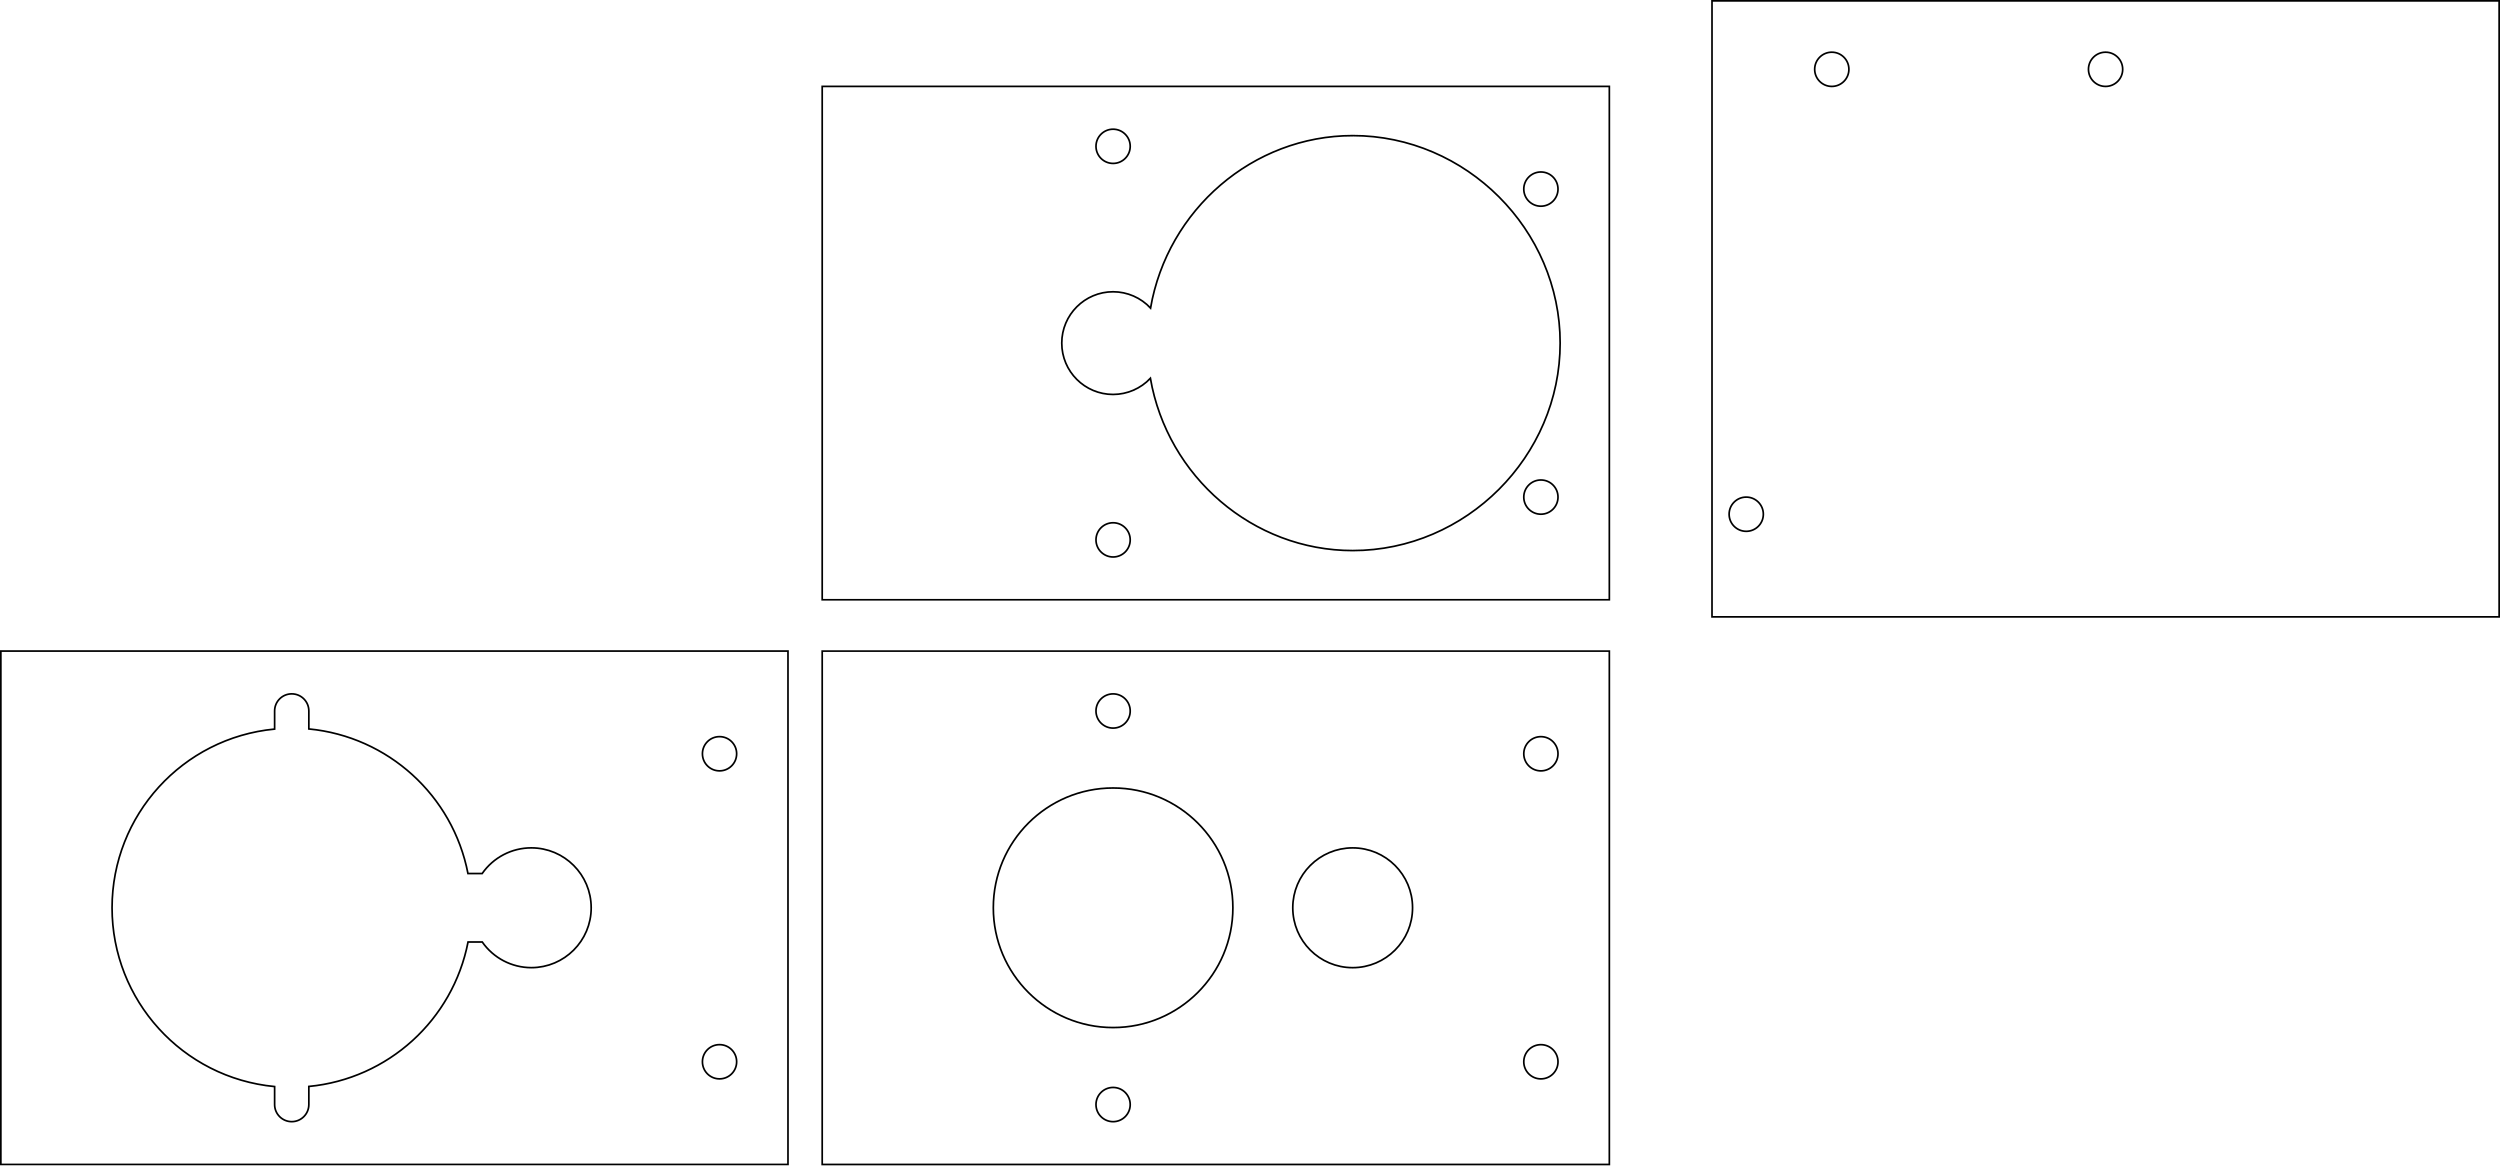
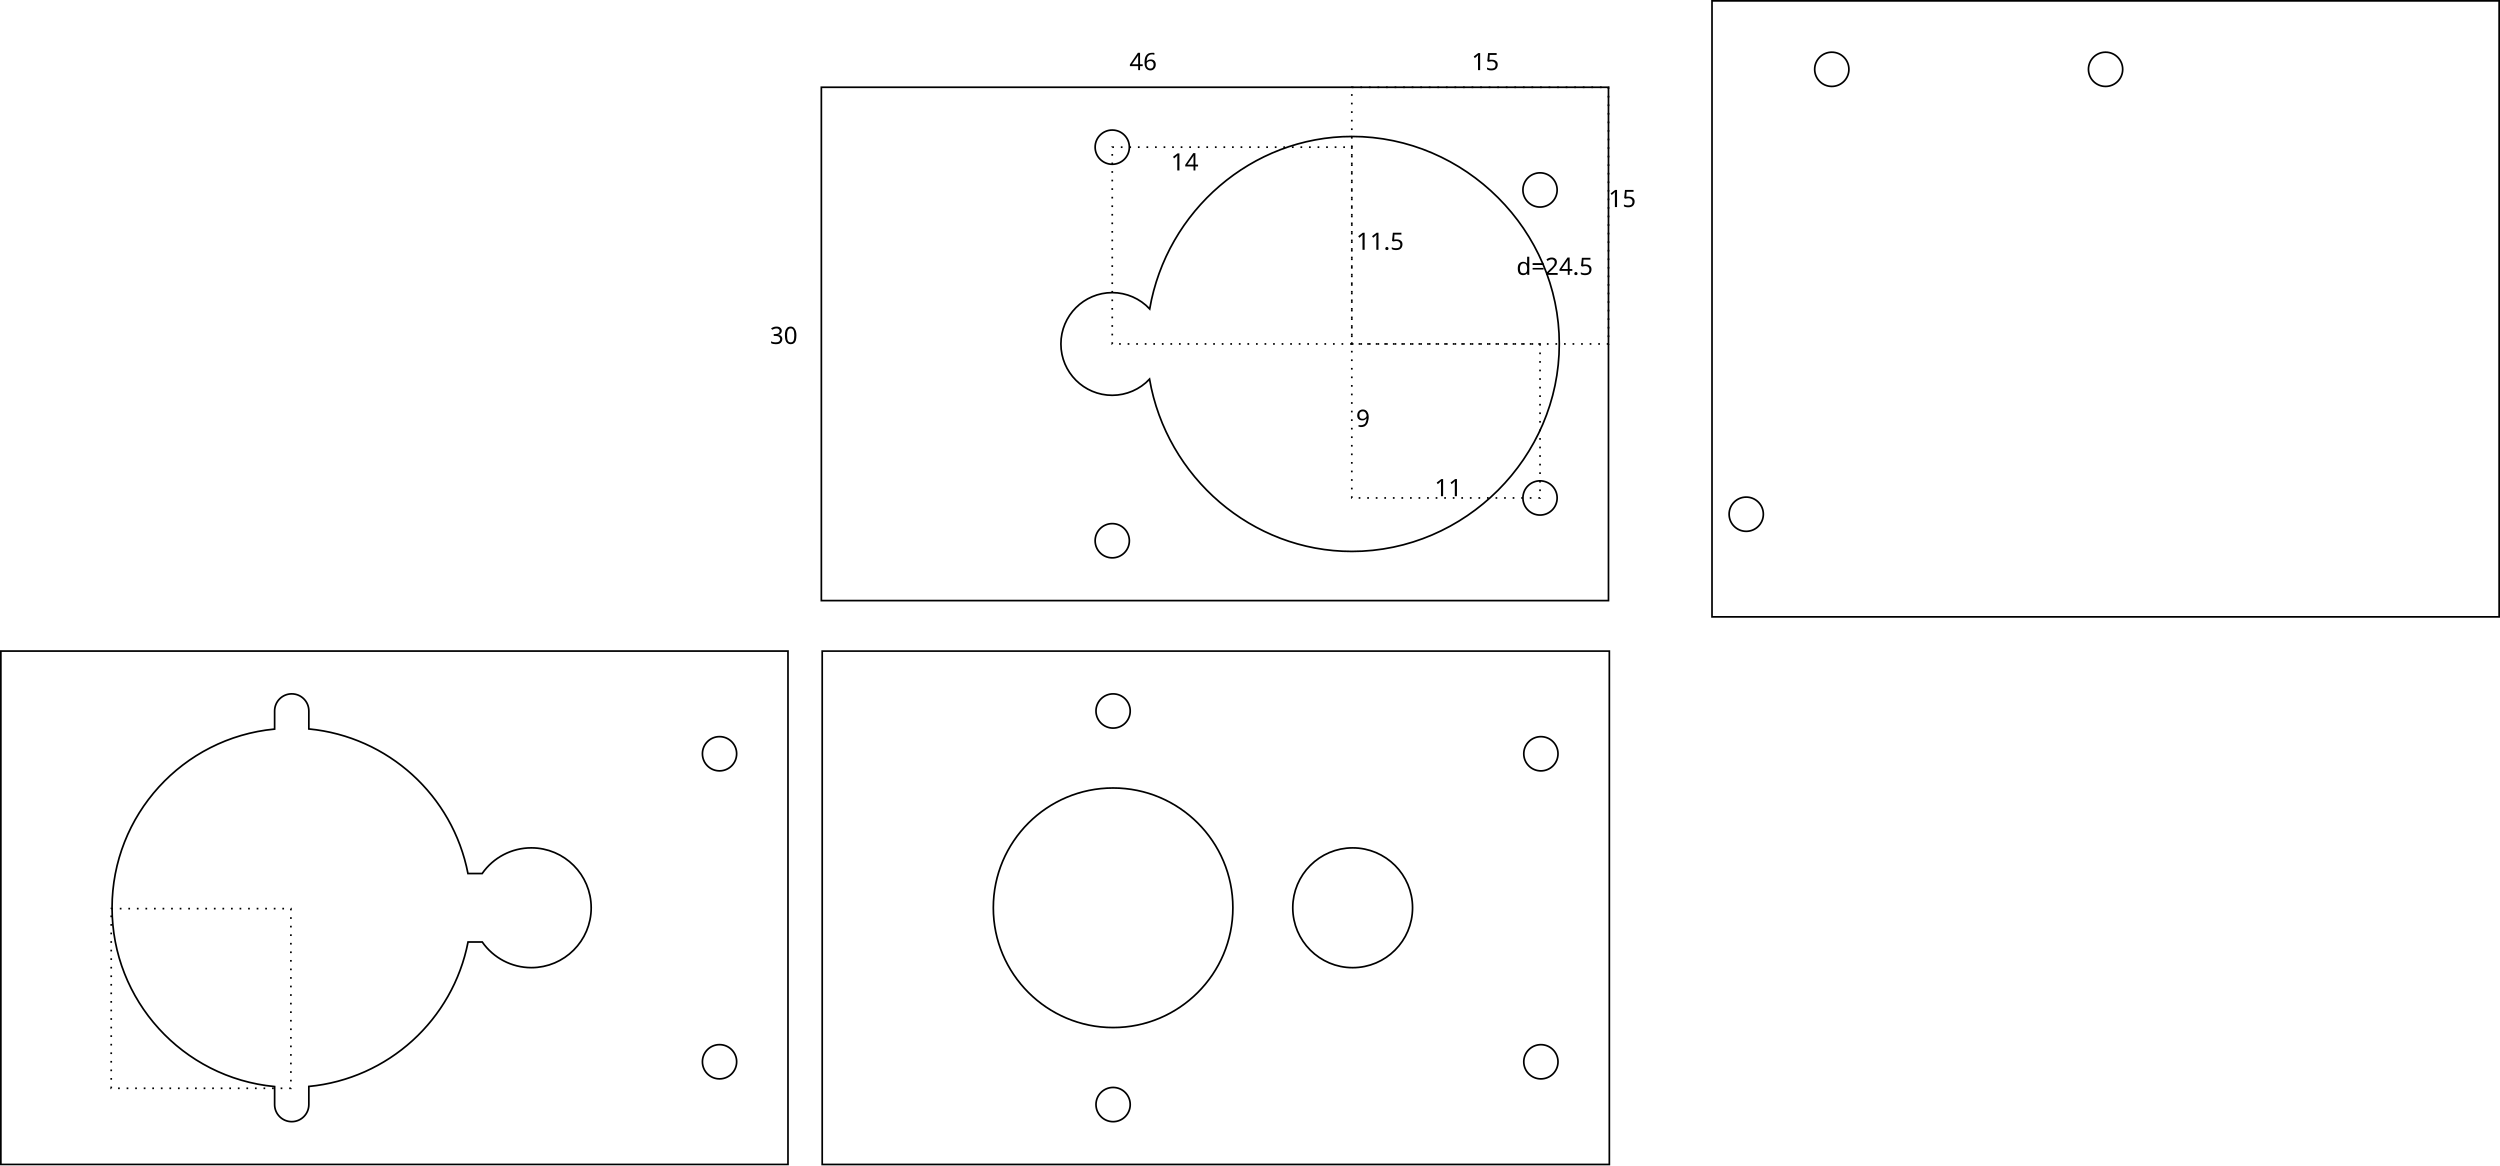
<svg xmlns="http://www.w3.org/2000/svg" width="146.1mm" height="68.1mm" viewBox="0 0 146.1 68.1" version="1.1" id="svg1591">
  <defs id="defs1585" />
  <g id="layer1" transform="translate(266.5738,191.3773)">
    <path id="path956" d="m -172.524,-153.327 v 27 3 h -46 v -3 -27 z m -29,2.5 c -0.552,4e-5 -1,0.448 -1,1 -2.5e-4,0.552 0.448,1 1,1 0.553,2.4e-4 1.001,-0.448 1,-1 -4e-5,-0.552 -0.448,-1 -1,-1 z m 25,2.5 c -0.552,2e-5 -1,0.448 -1,1 4e-5,0.552 0.448,1 1,1 0.552,2.6e-4 1,-0.447 1,-1 -4e-5,-0.552 -0.448,-1 -1,-1 z m -25,3 c -3.866,2.3e-4 -7,3.134 -7,7 -5e-5,3.866 3.134,7 7,7 3.866,5e-5 7,-3.134 7,-7 5e-5,-3.866 -3.134,-7 -7,-7 z m 14,3.5 c -1.933,-3e-5 -3.5,1.567 -3.5,3.5 -5e-5,1.933 1.567,3.5 3.5,3.5 1.933,4e-5 3.5,-1.567 3.5,-3.5 5e-5,-1.933 -1.567,-3.5 -3.5,-3.5 z m 11,11.5 c -0.552,4e-5 -1,0.448 -1,1 -2.5e-4,0.552 0.448,1 1,1 0.553,2.6e-4 1.001,-0.448 1,-1 -4e-5,-0.552 -0.448,-1 -1,-1 z m -25,2.5 c -0.552,4e-5 -1,0.448 -1,1 3e-5,0.552 0.448,1 1,1 0.552,2.5e-4 1,-0.447 1,-1 -4e-5,-0.552 -0.448,-1 -1,-1 z" style="fill:none;stroke:#000000;stroke-width:0.1;stroke-miterlimit:4;stroke-dasharray:none;stroke-opacity:1" />
    <path id="path962" d="m -166.524,-155.327 v -36 h 46 v 36 z m 2,-5 c 0.552,-3e-5 1,-0.448 1,-1 -3e-5,-0.552 -0.448,-1 -1,-1 -0.552,3e-5 -1,0.448 -1,1 3e-5,0.552 0.448,1 1,1 z m 5,-26 c 0.552,2.5e-4 1,-0.448 1,-1 -3e-5,-0.552 -0.448,-1 -1,-1 -0.552,3e-5 -1,0.448 -1,1 3e-5,0.552 0.448,1 1,1 z m 16,0 c 0.552,-4e-5 1,-0.448 1,-1 -3e-5,-0.552 -0.448,-1 -1,-1 -0.552,3e-5 -1,0.448 -1,1 4e-5,0.552 0.448,1 1,1 z" style="fill:none;stroke:#000000;stroke-width:0.1;stroke-miterlimit:4;stroke-dasharray:none;stroke-opacity:1" />
    <path style="fill:none;fill-opacity:1;stroke:#000000;stroke-width:0.1;stroke-miterlimit:5.926;stroke-dasharray:none;stroke-dashoffset:0;stroke-opacity:1" d="m -220.524,-153.328 h -46 v 30 h 46 z m -3,6 a 1,1 0 0 1 -1,1 1,1 0 0 1 -1,-1 1,1 0 0 1 1,-1 1,1 0 0 1 1,1 z m 0,18 a 1,1 0 0 1 -1,1 1,1 0 0 1 -1,-1 1,1 0 0 1 1,-1 1,1 0 0 1 1,1 z m -8.5,-9 a 3.5,3.5 0 0 1 -3.5,3.5 3.5,3.5 0 0 1 -2.868,-1.5 h -0.829 a 10.5,10.5 0 0 1 -9.304,8.443 v 1.057 a 1,1 0 0 1 -1,1 1,1 0 0 1 -1,-1 v -1.05 a 10.5,10.5 0 0 1 -9.5,-10.45 10.5,10.5 0 0 1 9.5,-10.442 v -1.058 a 1,1 0 0 1 1,-1 1,1 0 0 1 1,1 v 1.05 a 10.5,10.5 0 0 1 9.299,8.45 h 0.83 a 3.5,3.5 0 0 1 2.871,-1.5 3.5,3.5 0 0 1 3.5,3.5 z" id="path935" />
-     <path style="fill:none;fill-opacity:1;stroke:#000000;stroke-width:0.1;stroke-miterlimit:5.926;stroke-dasharray:none;stroke-dashoffset:0;stroke-opacity:1" d="m -218.524,-186.327 v 30 h 46 v -30 z m 17,2.5 c 0.552,3e-5 1,0.448 1,1 -3e-5,0.552 -0.448,1 -1,1 -0.552,-4e-5 -1,-0.448 -1,-1 3e-5,-0.552 0.448,-1 1,-1 z m 14,0.375 c 6.627,1.3e-4 12.125,5.498 12.125,12.125 -1.2e-4,6.627 -5.498,12.125 -12.125,12.125 -5.833,-2.7e-4 -10.821,-4.32 -11.821,-10.067 -0.566,0.6 -1.354,0.941 -2.179,0.943 -1.657,-1.1e-4 -3,-1.343 -3,-3 -1.8e-4,-1.657 1.343,-3 3,-3 0.83,9.8e-4 1.622,0.346 2.188,0.952 0.996,-5.747 5.979,-10.071 11.812,-10.077 z m 11,2.125 c 0.552,3e-5 1,0.448 1,1 -3e-5,0.552 -0.448,1 -1,1 -0.552,-3e-5 -1,-0.448 -1,-1 -2.5e-4,-0.552 0.448,-1 1,-1 z m 0,18 c 0.552,3e-5 1,0.448 1,1 -3e-5,0.552 -0.448,1 -1,1 -0.552,-4e-5 -1,-0.448 -1,-1 3e-5,-0.552 0.448,-1 1,-1 z m -25,2.5 c 0.552,3e-5 1,0.448 1,1 2.5e-4,0.552 -0.448,1 -1,1 -0.552,-4e-5 -1,-0.448 -1,-1 3e-5,-0.552 0.448,-1 1,-1 z" id="rect1533" />
+     <path style="fill:none;fill-opacity:1;stroke:#000000;stroke-width:0.1;stroke-miterlimit:5.926;stroke-dasharray:none;stroke-dashoffset:0;stroke-opacity:1" d="m -218.574,-186.277 v 30 h 46 v -30 z m 17,2.5 c 0.552,3e-5 1,0.448 1,1 -3e-5,0.552 -0.448,1 -1,1 -0.552,-4e-5 -1,-0.448 -1,-1 3e-5,-0.552 0.448,-1 1,-1 z m 14,0.375 c 6.627,1.3e-4 12.125,5.498 12.125,12.125 -1.2e-4,6.627 -5.498,12.125 -12.125,12.125 -5.833,-2.7e-4 -10.821,-4.32 -11.821,-10.067 -0.566,0.6 -1.354,0.941 -2.179,0.943 -1.657,-1.1e-4 -3,-1.343 -3,-3 -1.8e-4,-1.657 1.343,-3 3,-3 0.83,9.8e-4 1.622,0.346 2.188,0.952 0.996,-5.747 5.979,-10.071 11.812,-10.077 z m 11,2.125 c 0.552,3e-5 1,0.448 1,1 -3e-5,0.552 -0.448,1 -1,1 -0.552,-3e-5 -1,-0.448 -1,-1 -2.5e-4,-0.552 0.448,-1 1,-1 z m 0,18 c 0.552,3e-5 1,0.448 1,1 -3e-5,0.552 -0.448,1 -1,1 -0.552,-4e-5 -1,-0.448 -1,-1 3e-5,-0.552 0.448,-1 1,-1 z m -25,2.5 c 0.552,3e-5 1,0.448 1,1 2.5e-4,0.552 -0.448,1 -1,1 -0.552,-4e-5 -1,-0.448 -1,-1 3e-5,-0.552 0.448,-1 1,-1 z" id="rect1533" />
+     <rect style="fill:none;stroke-width:0.1;stroke:#000000;stroke-opacity:1;stroke-miterlimit:4;stroke-dasharray:0.1,0.4;stroke-dashoffset:0" id="rect1309" width="14" height="11.5" x="-201.574" y="-182.777" />
+     <text xml:space="preserve" style="font-style:normal;font-variant:normal;font-weight:normal;font-stretch:normal;font-size:1.411px;line-height:1.25;font-family:Ubuntu;-inkscape-font-specification:Ubuntu;letter-spacing:0px;word-spacing:0px;fill:#000000;fill-opacity:1;stroke:none;stroke-width:0.265" x="-198.149" y="-181.414" id="text5821">
+       <tspan id="tspan5819" x="-198.149" y="-181.414" style="stroke-width:0.265">14</tspan>
+     </text>
+     <text xml:space="preserve" style="font-style:normal;font-variant:normal;font-weight:normal;font-stretch:normal;font-size:1.411px;line-height:1.25;font-family:Ubuntu;-inkscape-font-specification:Ubuntu;letter-spacing:0px;word-spacing:0px;fill:#000000;fill-opacity:1;stroke:none;stroke-width:0.265" x="-187.324" y="-176.777" id="text5825">
+       <tspan id="tspan5823" x="-187.324" y="-176.777" style="stroke-width:0.265">11.5</tspan>
+     </text>
+     <text xml:space="preserve" style="font-style:normal;font-variant:normal;font-weight:normal;font-stretch:normal;font-size:1.411px;line-height:1.25;font-family:Ubuntu;-inkscape-font-specification:Ubuntu;letter-spacing:0px;word-spacing:0px;fill:#000000;fill-opacity:1;stroke:none;stroke-width:0.265" x="-177.952" y="-175.311" id="text5829">
+       <tspan id="tspan5827" x="-177.952" y="-175.311" style="stroke-width:0.265">d=24.5</tspan>
+     </text>
+     <rect style="fill:none;stroke:#000000;stroke-width:0.1;stroke-miterlimit:4;stroke-dasharray:0.1, 0.4;stroke-dashoffset:0;stroke-opacity:1" id="rect5831" width="11" height="9" x="-187.574" y="-171.277" />
+     <text xml:space="preserve" style="font-style:normal;font-variant:normal;font-weight:normal;font-stretch:normal;font-size:1.411px;line-height:1.25;font-family:Ubuntu;-inkscape-font-specification:Ubuntu;letter-spacing:0px;word-spacing:0px;fill:#000000;fill-opacity:1;stroke:none;stroke-width:0.265" x="-182.737" y="-162.376" id="text5835">
+       <tspan id="tspan5833" x="-182.737" y="-162.376" style="stroke-width:0.265">11</tspan>
+     </text>
+     <text xml:space="preserve" style="font-style:normal;font-variant:normal;font-weight:normal;font-stretch:normal;font-size:1.411px;line-height:1.25;font-family:Ubuntu;-inkscape-font-specification:Ubuntu;letter-spacing:0px;word-spacing:0px;fill:#000000;fill-opacity:1;stroke:none;stroke-width:0.265" x="-187.32" y="-166.433" id="text5839">
+       <tspan id="tspan5837" x="-187.32" y="-166.433" style="stroke-width:0.265">9</tspan>
+     </text>
+     <text xml:space="preserve" style="font-style:normal;font-variant:normal;font-weight:normal;font-stretch:normal;font-size:1.411px;line-height:1.25;font-family:Ubuntu;-inkscape-font-specification:Ubuntu;letter-spacing:0px;word-spacing:0px;fill:#000000;fill-opacity:1;stroke:none;stroke-width:0.265" x="-200.574" y="-187.277" id="text5843">
+       <tspan id="tspan5841" x="-200.574" y="-187.277" style="stroke-width:0.265">46</tspan>
+     </text>
+     <text xml:space="preserve" style="font-style:normal;font-variant:normal;font-weight:normal;font-stretch:normal;font-size:1.411px;line-height:1.25;font-family:Ubuntu;-inkscape-font-specification:Ubuntu;letter-spacing:0px;word-spacing:0px;fill:#000000;fill-opacity:1;stroke:none;stroke-width:0.265" x="-221.574" y="-171.277" id="text5847">
+       <tspan id="tspan5845" x="-221.574" y="-171.277" style="stroke-width:0.265">30</tspan>
+     </text>
+     <rect style="fill:none;stroke:#000000;stroke-width:0.1;stroke-miterlimit:4;stroke-dasharray:0.1, 0.4;stroke-dashoffset:0;stroke-opacity:1" id="rect5849" width="15" height="15" x="-187.574" y="-186.277" />
+     <text xml:space="preserve" style="font-style:normal;font-variant:normal;font-weight:normal;font-stretch:normal;font-size:1.411px;line-height:1.25;font-family:Ubuntu;-inkscape-font-specification:Ubuntu;letter-spacing:0px;word-spacing:0px;fill:#000000;fill-opacity:1;stroke:none;stroke-width:0.265" x="-180.574" y="-187.277" id="text5853">
+       <tspan id="tspan5851" x="-180.574" y="-187.277" style="stroke-width:0.265">15</tspan>
+     </text>
+     <text xml:space="preserve" style="font-style:normal;font-variant:normal;font-weight:normal;font-stretch:normal;font-size:1.411px;line-height:1.25;font-family:Ubuntu;-inkscape-font-specification:Ubuntu;letter-spacing:0px;word-spacing:0px;fill:#000000;fill-opacity:1;stroke:none;stroke-width:0.265" x="-172.574" y="-179.277" id="text5857">
+       <tspan id="tspan5855" x="-172.574" y="-179.277" style="stroke-width:0.265">15</tspan>
+     </text>
+     <rect style="fill:none;stroke:#000000;stroke-width:0.1;stroke-miterlimit:4;stroke-dasharray:0.1, 0.4;stroke-dashoffset:0;stroke-opacity:1" id="rect5863" width="10.5" height="10.5" x="-260.074" y="-138.277" />
  </g>
</svg>
